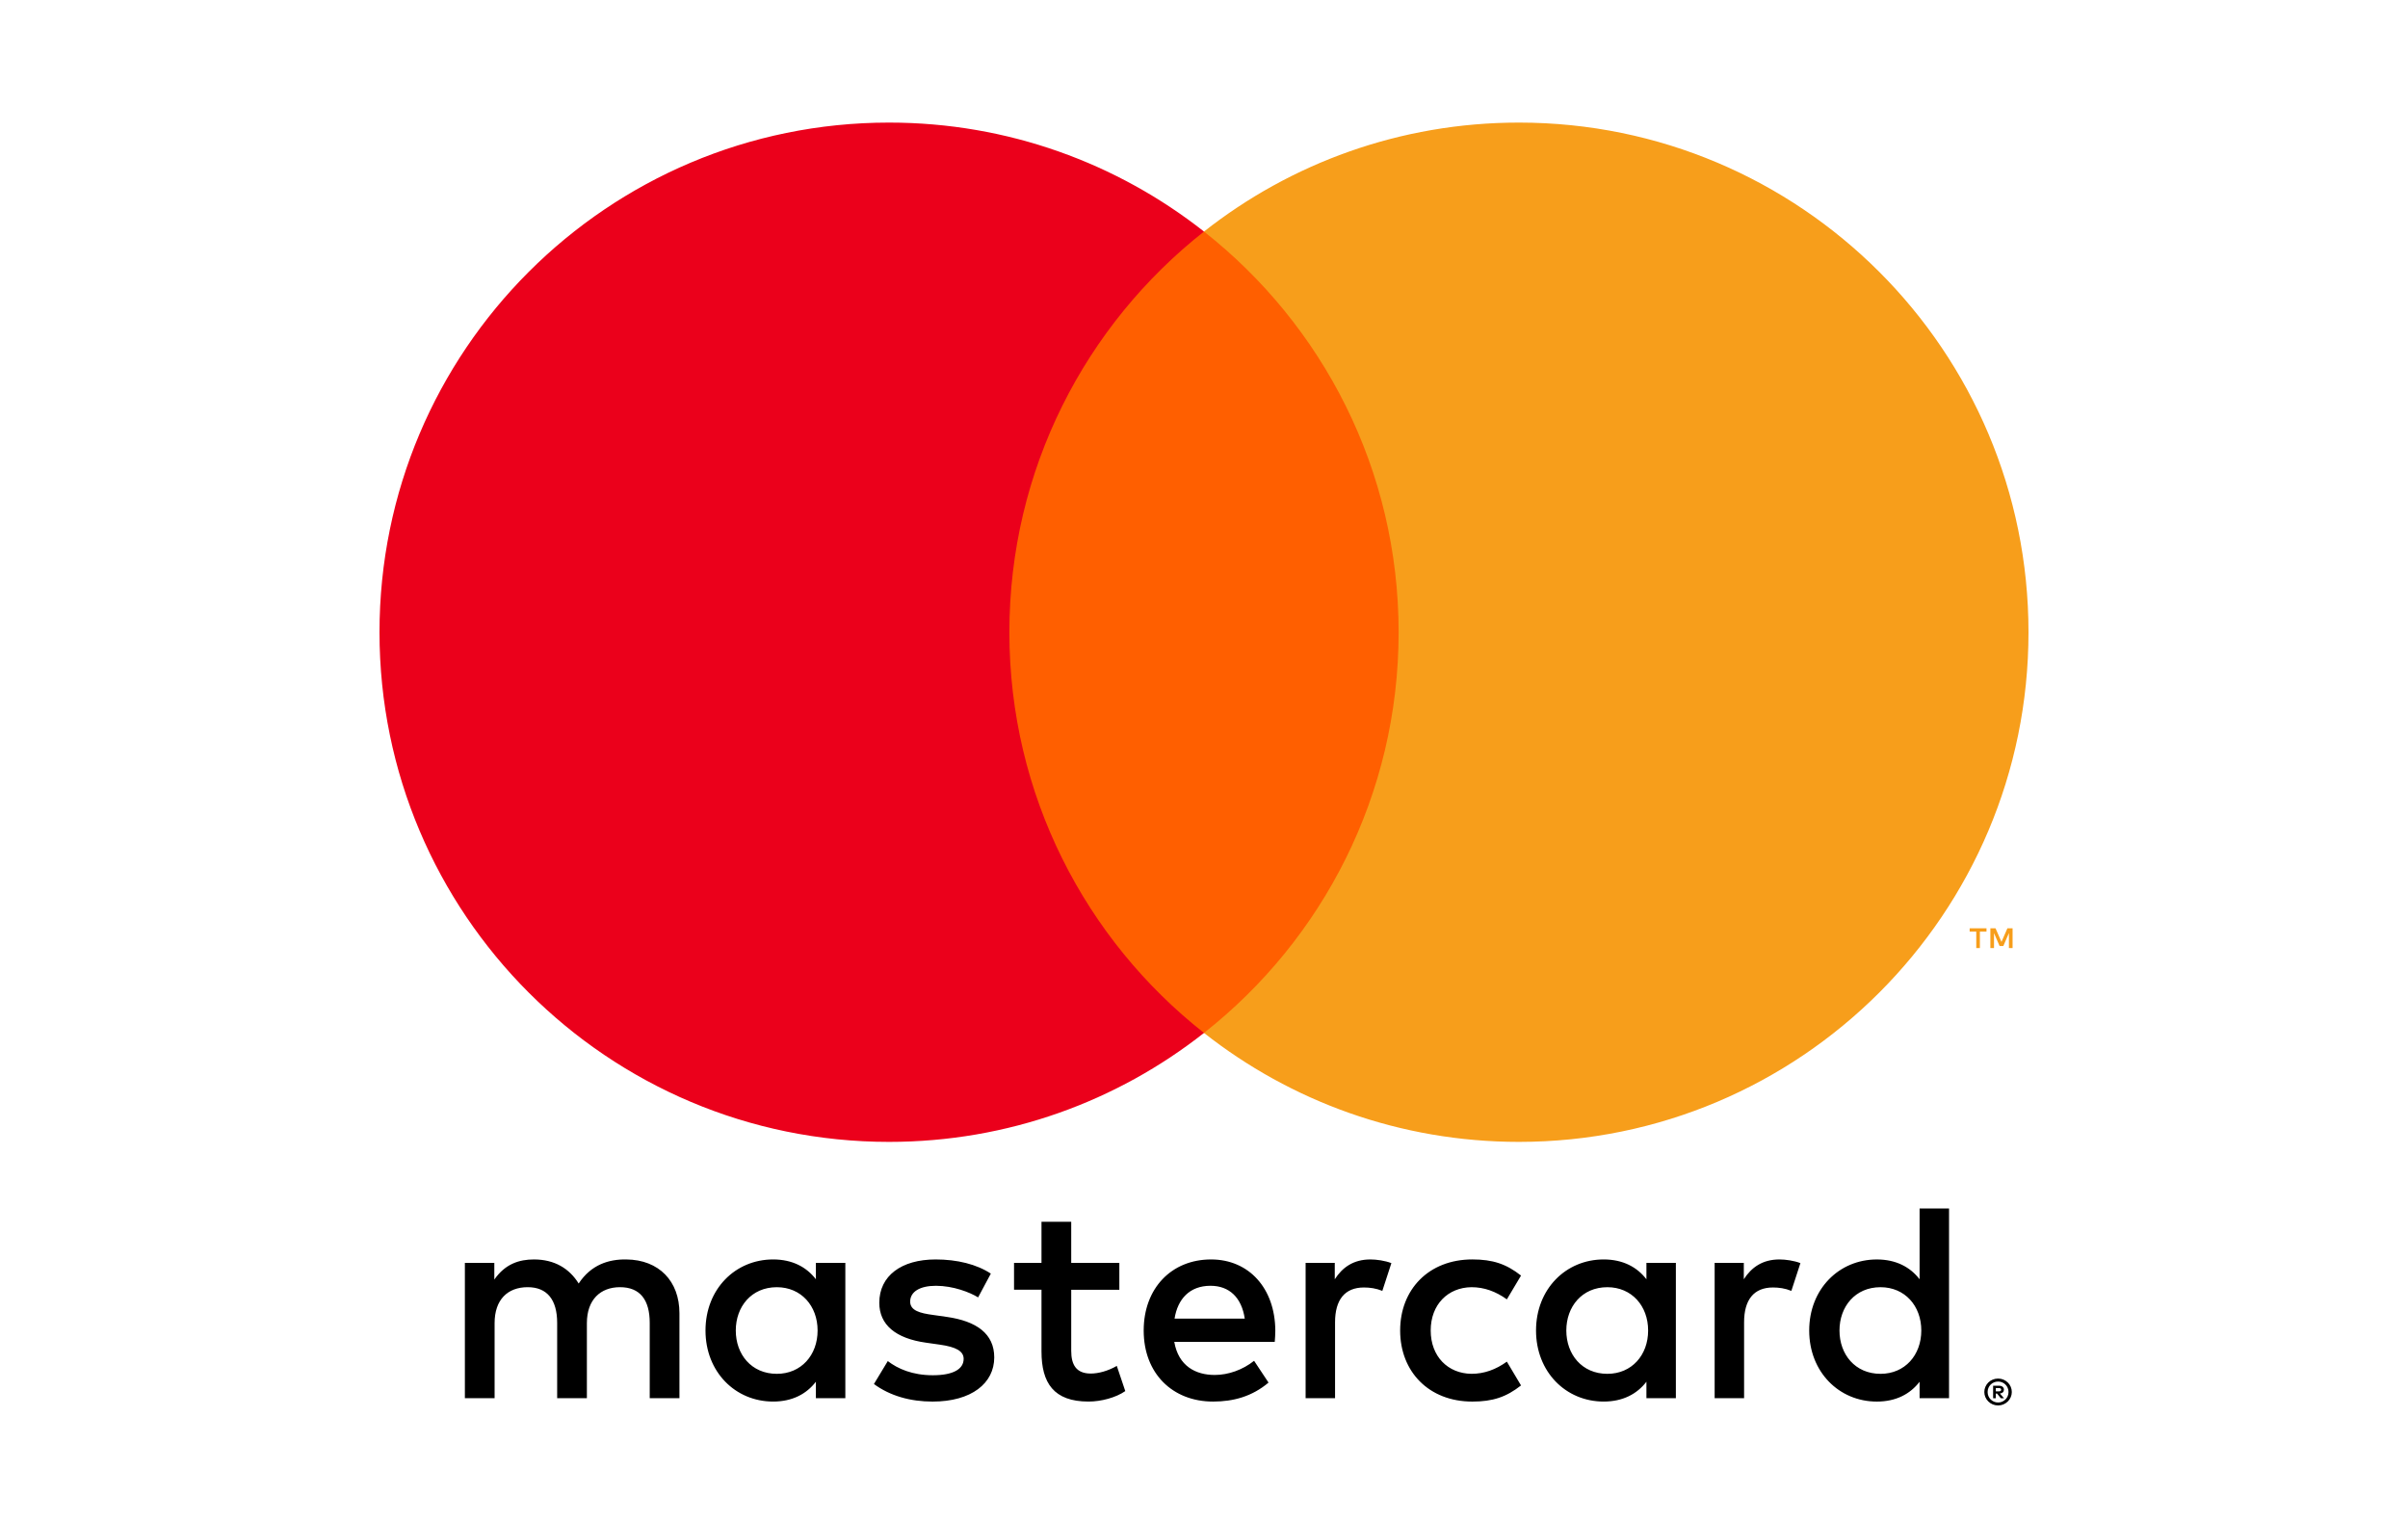
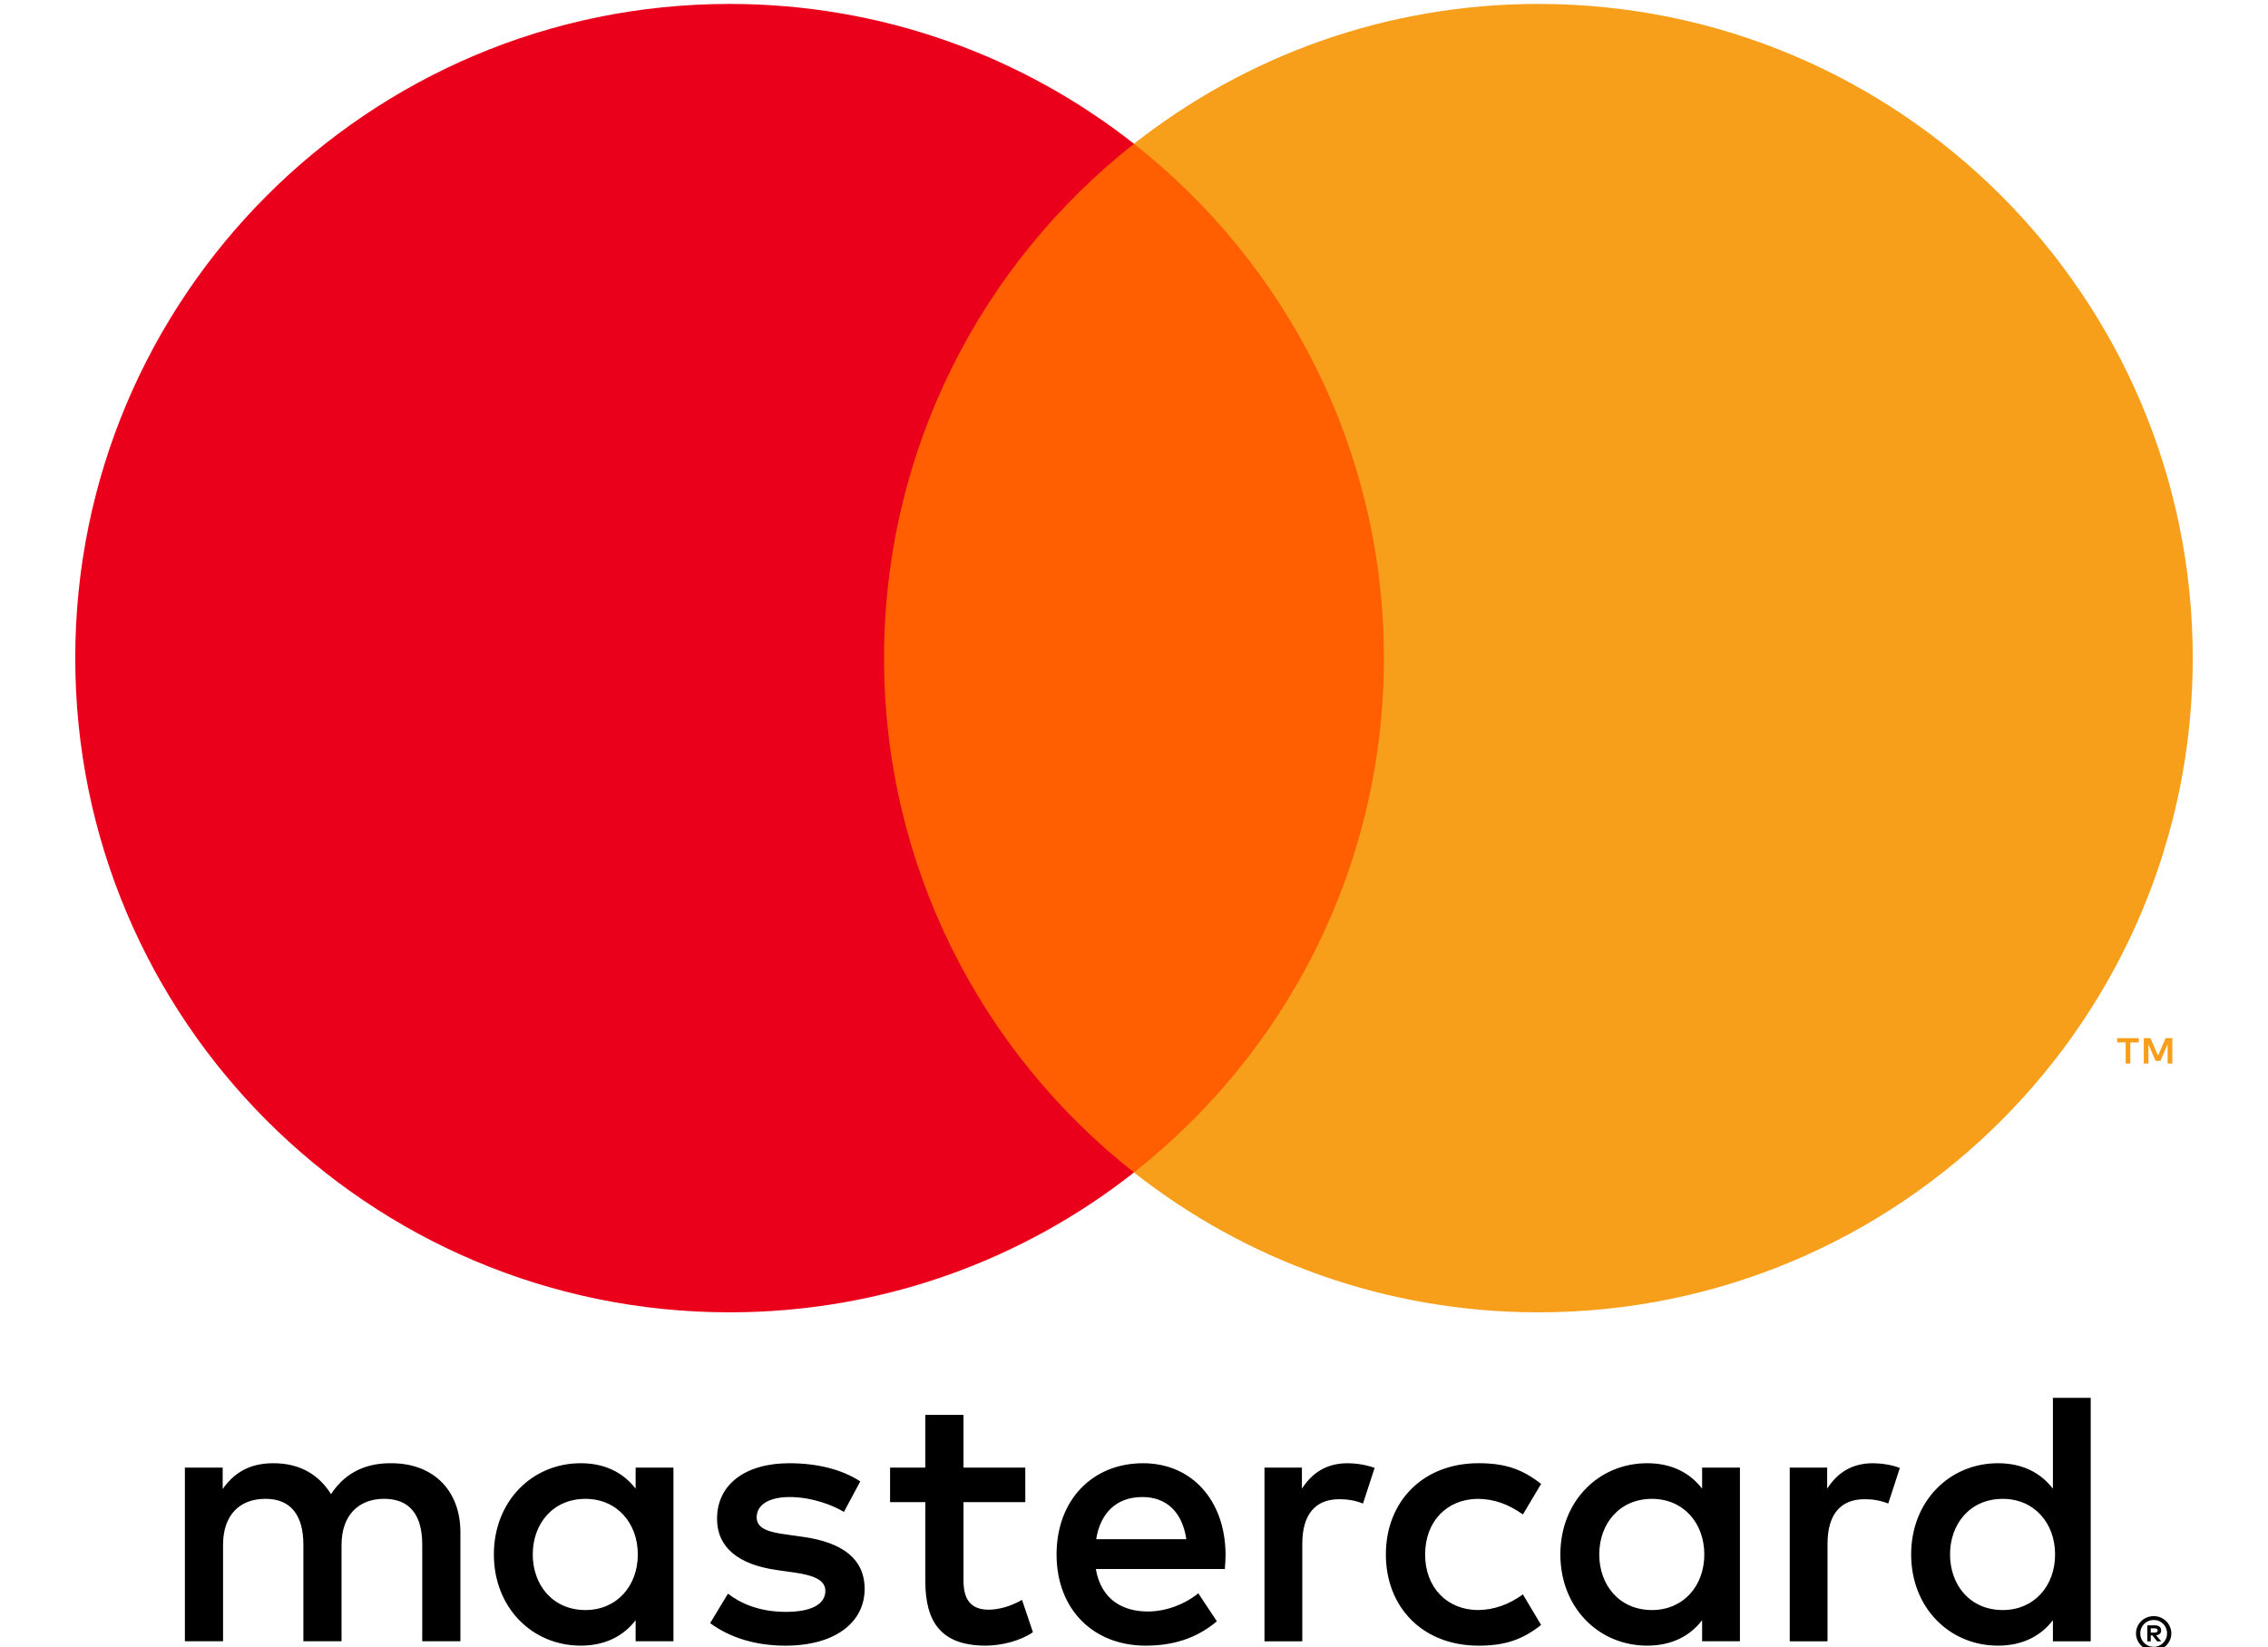
- <svg xmlns="http://www.w3.org/2000/svg" version="1.0" id="Mastercard" x="0px" y="0px" viewBox="0 0 251.15 158.68" enable-background="new 0 0 251.15 158.68" xml:space="preserve">
-   <g class="Brand" id="brand">
-     <path id="XMLID_1775_" d="M70.865,145.814v-8.858c0-3.336-2.125-5.581-5.55-5.61c-1.8-0.029-3.661,0.531-4.96,2.51   c-0.975-1.564-2.51-2.51-4.665-2.51c-1.506,0-2.982,0.443-4.133,2.096V131.7h-3.071v14.112h3.1v-7.824   c0-2.45,1.358-3.75,3.454-3.75c2.037,0,3.071,1.329,3.071,3.72v7.854h3.1v-7.824c0-2.45,1.417-3.75,3.454-3.75   c2.096,0,3.1,1.329,3.1,3.72v7.854h3.1V145.814z M116.745,131.7h-5.019v-4.281h-3.1v4.281h-2.864v2.804h2.864v6.437   c0,3.277,1.269,5.225,4.901,5.225c1.329,0,2.864-0.413,3.838-1.092l-0.885-2.627c-0.915,0.531-1.919,0.798-2.716,0.798   c-1.535,0-2.037-0.946-2.037-2.362v-6.377h5.019V131.7H116.745z M142.934,131.346c-1.771,0-2.923,0.827-3.72,2.067v-1.712h-3.041   v14.112h3.071v-7.913c0-2.333,1.004-3.631,3.012-3.631c0.62,0,1.269,0.089,1.919,0.354l0.944-2.894   C144.44,131.465,143.554,131.346,142.934,131.346L142.934,131.346z M103.342,132.823c-1.477-0.975-3.514-1.477-5.758-1.477   c-3.573,0-5.875,1.712-5.875,4.517c0,2.303,1.712,3.721,4.871,4.163l1.446,0.206c1.683,0.236,2.481,0.679,2.481,1.477   c0,1.092-1.123,1.713-3.218,1.713c-2.125,0-3.661-0.679-4.694-1.477l-1.446,2.392c1.683,1.24,3.808,1.831,6.112,1.831   c4.075,0,6.437-1.919,6.437-4.606c0-2.481-1.86-3.779-4.931-4.222l-1.446-0.206c-1.329-0.177-2.392-0.443-2.392-1.387   c0-1.033,1.004-1.654,2.687-1.654c1.8,0,3.543,0.679,4.399,1.21L103.342,132.823z M185.596,131.346   c-1.771,0-2.923,0.827-3.72,2.067v-1.712h-3.041v14.112h3.07v-7.913c0-2.333,1.004-3.631,3.012-3.631   c0.621,0,1.269,0.089,1.919,0.354l0.944-2.894C187.102,131.465,186.217,131.346,185.596,131.346L185.596,131.346z M146.033,138.757   c0,4.281,2.982,7.411,7.529,7.411c2.125,0,3.543-0.473,5.078-1.683l-1.477-2.481c-1.152,0.827-2.362,1.269-3.691,1.269   c-2.45-0.029-4.252-1.802-4.252-4.517s1.8-4.487,4.252-4.517c1.329,0,2.539,0.443,3.691,1.269l1.477-2.481   c-1.535-1.21-2.952-1.683-5.078-1.683C149.016,131.346,146.033,134.476,146.033,138.757L146.033,138.757z M174.79,138.757V131.7   h-3.071v1.712c-0.975-1.269-2.45-2.067-4.458-2.067c-3.956,0-7.056,3.1-7.056,7.41c0,4.311,3.1,7.411,7.056,7.411   c2.008,0,3.484-0.798,4.458-2.067v1.713h3.071V138.757z M163.364,138.757c0-2.479,1.623-4.517,4.281-4.517   c2.539,0,4.252,1.948,4.252,4.517s-1.713,4.517-4.252,4.517C164.989,143.274,163.364,141.237,163.364,138.757L163.364,138.757z    M126.312,131.346c-4.133,0-7.027,3.012-7.027,7.41c0,4.488,3.012,7.411,7.233,7.411c2.125,0,4.075-0.532,5.787-1.979l-1.506-2.273   c-1.181,0.944-2.687,1.477-4.104,1.477c-1.979,0-3.779-0.915-4.222-3.454h10.481c0.029-0.383,0.059-0.767,0.059-1.181   C132.984,134.358,130.268,131.346,126.312,131.346L126.312,131.346z M126.253,134.092c1.979,0,3.248,1.24,3.573,3.425h-7.322   C122.828,135.479,124.068,134.092,126.253,134.092L126.253,134.092z M203.281,138.757v-12.724h-3.071v7.381   c-0.975-1.269-2.45-2.067-4.458-2.067c-3.956,0-7.056,3.1-7.056,7.41c0,4.311,3.1,7.411,7.056,7.411   c2.008,0,3.483-0.798,4.458-2.067v1.713h3.071V138.757z M191.855,138.757c0-2.479,1.623-4.517,4.281-4.517   c2.539,0,4.252,1.948,4.252,4.517s-1.712,4.517-4.252,4.517C193.479,143.274,191.855,141.237,191.855,138.757L191.855,138.757z    M88.167,138.757V131.7h-3.071v1.712c-0.975-1.269-2.45-2.067-4.458-2.067c-3.956,0-7.056,3.1-7.056,7.41   c0,4.311,3.1,7.411,7.056,7.411c2.008,0,3.484-0.798,4.458-2.067v1.713h3.071C88.167,145.813,88.167,138.757,88.167,138.757z    M76.741,138.757c0-2.479,1.623-4.517,4.281-4.517c2.539,0,4.252,1.948,4.252,4.517s-1.712,4.517-4.252,4.517   C78.365,143.274,76.741,141.237,76.741,138.757z M208.4,143.768c0.197,0,0.382,0.037,0.556,0.11c0.173,0.073,0.324,0.174,0.454,0.3   c0.129,0.128,0.231,0.276,0.306,0.447c0.074,0.17,0.112,0.353,0.112,0.544c0,0.193-0.037,0.374-0.112,0.543   c-0.074,0.169-0.177,0.317-0.306,0.445c-0.13,0.128-0.281,0.227-0.454,0.303c-0.174,0.075-0.359,0.112-0.556,0.112   c-0.202,0-0.39-0.037-0.566-0.112c-0.176-0.075-0.327-0.175-0.456-0.303c-0.129-0.128-0.23-0.276-0.305-0.445   c-0.074-0.169-0.112-0.351-0.112-0.543s0.037-0.374,0.112-0.544c0.074-0.17,0.176-0.319,0.305-0.447   c0.128-0.128,0.28-0.227,0.456-0.3C208.01,143.805,208.198,143.768,208.4,143.768z M208.4,146.264c0.151,0,0.292-0.029,0.424-0.086   s0.245-0.136,0.344-0.234c0.099-0.099,0.176-0.214,0.232-0.347c0.056-0.133,0.084-0.276,0.084-0.427s-0.028-0.294-0.084-0.427   c-0.056-0.133-0.133-0.249-0.232-0.347c-0.099-0.099-0.213-0.176-0.344-0.232c-0.131-0.056-0.271-0.084-0.424-0.084   c-0.153,0-0.297,0.028-0.431,0.084c-0.134,0.056-0.251,0.133-0.348,0.232c-0.099,0.099-0.176,0.214-0.232,0.347   c-0.056,0.133-0.084,0.276-0.084,0.427s0.028,0.294,0.084,0.427c0.056,0.133,0.133,0.249,0.232,0.347s0.215,0.177,0.348,0.234   C208.102,146.235,208.247,146.264,208.4,146.264z M208.482,144.514c0.167,0,0.296,0.037,0.387,0.112   c0.091,0.075,0.136,0.176,0.136,0.305c0,0.108-0.036,0.197-0.109,0.267c-0.072,0.071-0.175,0.113-0.308,0.129l0.427,0.492h-0.334   l-0.395-0.488h-0.128v0.488h-0.279v-1.303h0.604V144.514z M208.159,144.758v0.347h0.319c0.073,0,0.132-0.015,0.176-0.044   c0.044-0.028,0.065-0.073,0.065-0.132c0-0.057-0.021-0.1-0.065-0.129c-0.044-0.028-0.102-0.043-0.176-0.043H208.159z" />
+ <svg xmlns="http://www.w3.org/2000/svg" version="1.0" id="Mastercard" x="0px" y="0px" viewBox="0 0 195.15 141.732" enable-background="new 0 0 195.15 141.732" xml:space="preserve">
+   <g id="brand">
+     <path id="XMLID_1775_" d="M39.616,141.267v-9.384c0-3.534-2.251-5.912-5.88-5.943c-1.907-0.031-3.878,0.563-5.255,2.659   c-1.033-1.657-2.659-2.659-4.942-2.659c-1.595,0-3.159,0.469-4.378,2.22v-1.845h-3.253v14.95h3.284v-8.289   c0-2.595,1.439-3.973,3.659-3.973c2.158,0,3.253,1.408,3.253,3.941v8.32h3.284v-8.289c0-2.595,1.501-3.973,3.659-3.973   c2.22,0,3.284,1.408,3.284,3.941v8.32h3.284C39.616,141.265,39.616,141.267,39.616,141.267z M88.221,126.315h-5.317v-4.535H79.62   v4.535h-3.034v2.971h3.034v6.819c0,3.472,1.344,5.535,5.192,5.535c1.408,0,3.034-0.438,4.066-1.157L87.94,137.7   c-0.969,0.563-2.033,0.845-2.877,0.845c-1.626,0-2.158-1.002-2.158-2.502v-6.756h5.317L88.221,126.315L88.221,126.315z    M115.965,125.94c-1.876,0-3.097,0.876-3.941,2.19v-1.814h-3.222v14.95h3.253v-8.383c0-2.472,1.064-3.847,3.191-3.847   c0.657,0,1.344,0.094,2.033,0.375l1-3.066C117.56,126.066,116.622,125.94,115.965,125.94L115.965,125.94z M74.022,127.505   c-1.565-1.033-3.723-1.565-6.1-1.565c-3.785,0-6.224,1.814-6.224,4.785c0,2.44,1.814,3.942,5.16,4.41l1.532,0.218   c1.783,0.25,2.628,0.719,2.628,1.565c0,1.157-1.19,1.815-3.409,1.815c-2.251,0-3.878-0.719-4.973-1.565l-1.532,2.534   c1.783,1.314,4.034,1.94,6.475,1.94c4.317,0,6.819-2.033,6.819-4.88c0-2.628-1.97-4.003-5.224-4.473l-1.532-0.218   c-1.408-0.188-2.534-0.469-2.534-1.469c0-1.094,1.064-1.752,2.847-1.752c1.907,0,3.753,0.719,4.66,1.282L74.022,127.505z    M161.16,125.94c-1.876,0-3.097,0.876-3.941,2.19v-1.814h-3.222v14.95h3.252v-8.383c0-2.472,1.064-3.847,3.191-3.847   c0.658,0,1.344,0.094,2.033,0.375l1-3.066C162.755,126.066,161.818,125.94,161.16,125.94L161.16,125.94z M119.248,133.791   c0,4.535,3.159,7.851,7.976,7.851c2.251,0,3.753-0.501,5.38-1.783l-1.565-2.628c-1.22,0.876-2.502,1.344-3.91,1.344   c-2.595-0.031-4.504-1.909-4.504-4.785c0-2.876,1.907-4.753,4.504-4.785c1.408,0,2.69,0.469,3.91,1.344l1.565-2.628   c-1.626-1.282-3.127-1.783-5.38-1.783C122.408,125.94,119.248,129.256,119.248,133.791L119.248,133.791z M149.712,133.791v-7.476   h-3.253v1.814c-1.033-1.344-2.595-2.19-4.723-2.19c-4.191,0-7.475,3.284-7.475,7.85c0,4.567,3.284,7.851,7.475,7.851   c2.127,0,3.691-0.845,4.723-2.19v1.815h3.253V133.791z M137.608,133.791c0-2.626,1.719-4.785,4.535-4.785   c2.69,0,4.504,2.064,4.504,4.785c0,2.722-1.815,4.785-4.504,4.785C139.329,138.576,137.608,136.418,137.608,133.791   L137.608,133.791z M98.356,125.94c-4.378,0-7.444,3.191-7.444,7.85c0,4.755,3.191,7.851,7.662,7.851   c2.251,0,4.317-0.564,6.131-2.097l-1.595-2.408c-1.251,1-2.847,1.565-4.348,1.565c-2.097,0-4.003-0.969-4.473-3.659h11.103   c0.031-0.406,0.062-0.813,0.062-1.251C105.424,129.131,102.547,125.94,98.356,125.94L98.356,125.94z M98.293,128.849   c2.097,0,3.441,1.314,3.785,3.628h-7.757C94.665,130.319,95.979,128.849,98.293,128.849L98.293,128.849z M179.895,133.791v-13.48   h-3.253v7.819c-1.033-1.344-2.595-2.19-4.723-2.19c-4.191,0-7.475,3.284-7.475,7.85c0,4.567,3.284,7.851,7.475,7.851   c2.127,0,3.69-0.845,4.723-2.19v1.815h3.253L179.895,133.791L179.895,133.791z M167.791,133.791c0-2.626,1.719-4.785,4.535-4.785   c2.69,0,4.504,2.064,4.504,4.785c0,2.722-1.814,4.785-4.504,4.785C169.511,138.576,167.791,136.418,167.791,133.791   L167.791,133.791z M57.946,133.791v-7.476h-3.253v1.814c-1.033-1.344-2.595-2.19-4.723-2.19c-4.191,0-7.475,3.284-7.475,7.85   c0,4.567,3.284,7.851,7.475,7.851c2.127,0,3.691-0.845,4.723-2.19v1.815h3.253C57.946,141.266,57.946,133.791,57.946,133.791z    M45.841,133.791c0-2.626,1.719-4.785,4.535-4.785c2.69,0,4.504,2.064,4.504,4.785c0,2.722-1.814,4.785-4.504,4.785   C47.562,138.576,45.841,136.418,45.841,133.791z M185.318,139.1c0.209,0,0.405,0.039,0.589,0.117   c0.183,0.077,0.343,0.184,0.481,0.318c0.137,0.136,0.245,0.292,0.324,0.474c0.078,0.18,0.119,0.374,0.119,0.576   c0,0.204-0.039,0.396-0.119,0.575c-0.078,0.179-0.188,0.336-0.324,0.471c-0.138,0.136-0.298,0.24-0.481,0.321   c-0.184,0.079-0.38,0.119-0.589,0.119c-0.214,0-0.413-0.039-0.6-0.119c-0.186-0.079-0.346-0.185-0.483-0.321   c-0.137-0.136-0.244-0.292-0.323-0.471c-0.078-0.179-0.119-0.372-0.119-0.575s0.039-0.396,0.119-0.576   c0.078-0.18,0.186-0.338,0.323-0.474c0.136-0.136,0.297-0.24,0.483-0.318C184.905,139.139,185.104,139.1,185.318,139.1z    M185.318,141.744c0.16,0,0.309-0.031,0.449-0.091c0.14-0.06,0.26-0.144,0.364-0.248c0.105-0.105,0.186-0.227,0.246-0.368   c0.059-0.141,0.089-0.292,0.089-0.452c0-0.16-0.03-0.311-0.089-0.452c-0.059-0.141-0.141-0.264-0.246-0.368   c-0.105-0.105-0.226-0.186-0.364-0.246s-0.287-0.089-0.449-0.089c-0.162,0-0.315,0.03-0.457,0.089   c-0.142,0.059-0.266,0.141-0.369,0.246c-0.105,0.105-0.186,0.227-0.246,0.368c-0.059,0.141-0.089,0.292-0.089,0.452   c0,0.16,0.03,0.311,0.089,0.452c0.059,0.141,0.141,0.264,0.246,0.368c0.105,0.104,0.228,0.188,0.369,0.248   C185.002,141.713,185.156,141.744,185.318,141.744z M185.405,139.89c0.177,0,0.314,0.039,0.41,0.119   c0.096,0.079,0.144,0.186,0.144,0.323c0,0.114-0.038,0.209-0.115,0.283c-0.076,0.075-0.185,0.12-0.326,0.137l0.452,0.521h-0.354   l-0.418-0.517h-0.136v0.517h-0.296v-1.38h0.64L185.405,139.89L185.405,139.89z M185.063,140.149v0.368h0.338   c0.077,0,0.14-0.016,0.186-0.047c0.047-0.03,0.069-0.077,0.069-0.14c0-0.06-0.022-0.106-0.069-0.137   c-0.047-0.03-0.108-0.046-0.186-0.046h-0.338V140.149z" />
  </g>
-   <g class="Mark" id="mark">
-     <rect x="102.322" y="24.149" fill="#FF5F00" width="46.507" height="83.575" />
-     <path id="XMLID_330_" fill="#EB001B" d="M105.275,65.935c0-16.955,7.939-32.055,20.3-41.787   c-9.04-7.117-20.448-11.364-32.847-11.364c-29.353,0-53.147,23.797-53.147,53.151s23.795,53.151,53.147,53.151   c12.399,0,23.806-4.246,32.847-11.364C113.213,97.991,105.275,82.891,105.275,65.935z" />
-     <path fill="#F79E1B" d="M211.568,65.935c0,29.354-23.795,53.151-53.147,53.151c-12.399,0-23.806-4.246-32.847-11.364   c12.362-9.733,20.3-24.832,20.3-41.787s-7.938-32.055-20.3-41.787c9.04-7.117,20.448-11.364,32.847-11.364   C187.774,12.785,211.568,36.582,211.568,65.935z M206.498,98.871V97.16h0.69v-0.348h-1.757v0.348h0.69v1.711H206.498z    M209.909,98.871v-2.063h-0.539l-0.62,1.42l-0.62-1.42h-0.539v2.063h0.38v-1.556l0.581,1.341h0.394l0.581-1.346v1.56h0.38V98.871z" />
+   <g id="mark">
+     <rect x="72.941" y="12.378" fill="#FF5F00" width="49.269" height="88.538" />
+     <path id="XMLID_330_" fill="#EB001B" d="M76.07,56.645c0-17.962,8.41-33.958,21.505-44.268C87.998,4.837,75.913,0.338,62.778,0.338   c-31.096,0-56.303,25.21-56.303,56.307s25.208,56.307,56.303,56.307c13.135,0,25.22-4.498,34.797-12.039   C84.479,90.605,76.07,74.608,76.07,56.645z" />
+     <path fill="#F79E1B" d="M188.674,56.645c0,31.097-25.208,56.307-56.303,56.307c-13.135,0-25.22-4.498-34.797-12.039   c13.096-10.311,21.505-26.307,21.505-44.268s-8.409-33.958-21.505-44.268c9.577-7.54,21.662-12.039,34.797-12.039   C163.467,0.339,188.674,25.549,188.674,56.645z M183.303,91.537v-1.813h0.731v-0.369h-1.861v0.369h0.731v1.813H183.303z    M186.917,91.537v-2.186h-0.571l-0.657,1.504l-0.657-1.504h-0.571v2.186h0.403v-1.648l0.615,1.421h0.417l0.615-1.426v1.653h0.403   v0.001H186.917z" />
  </g>
</svg>
